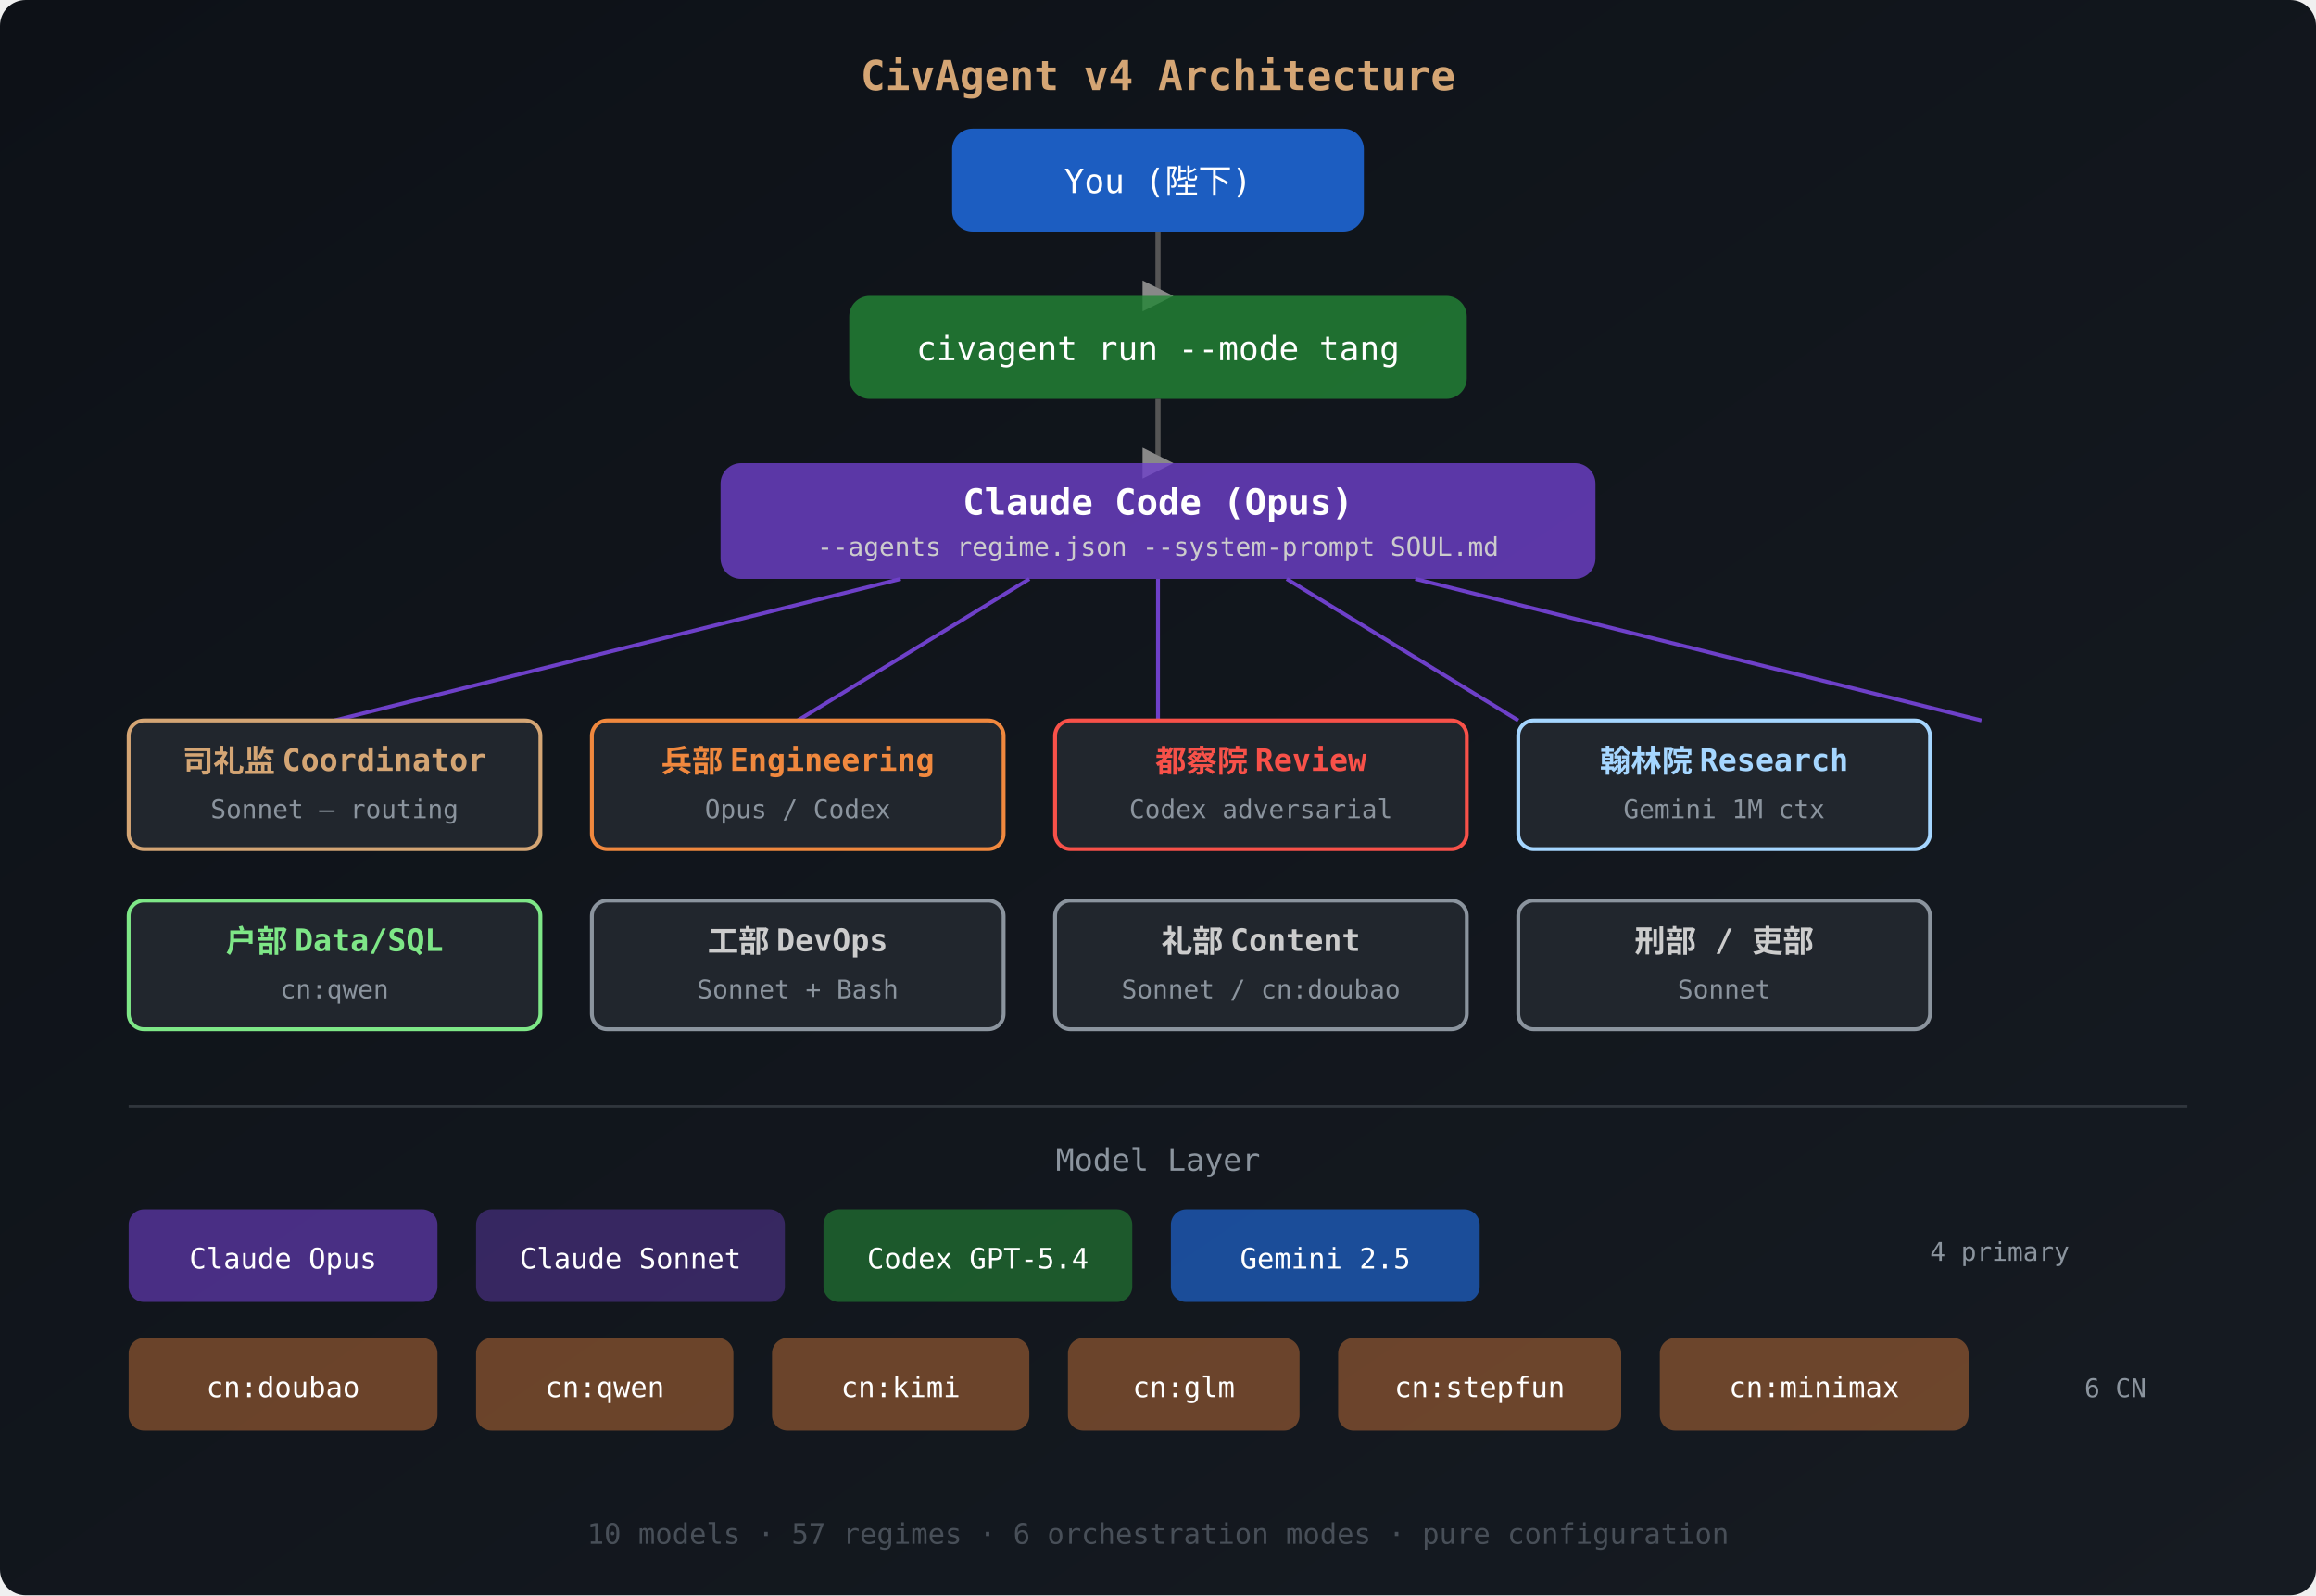
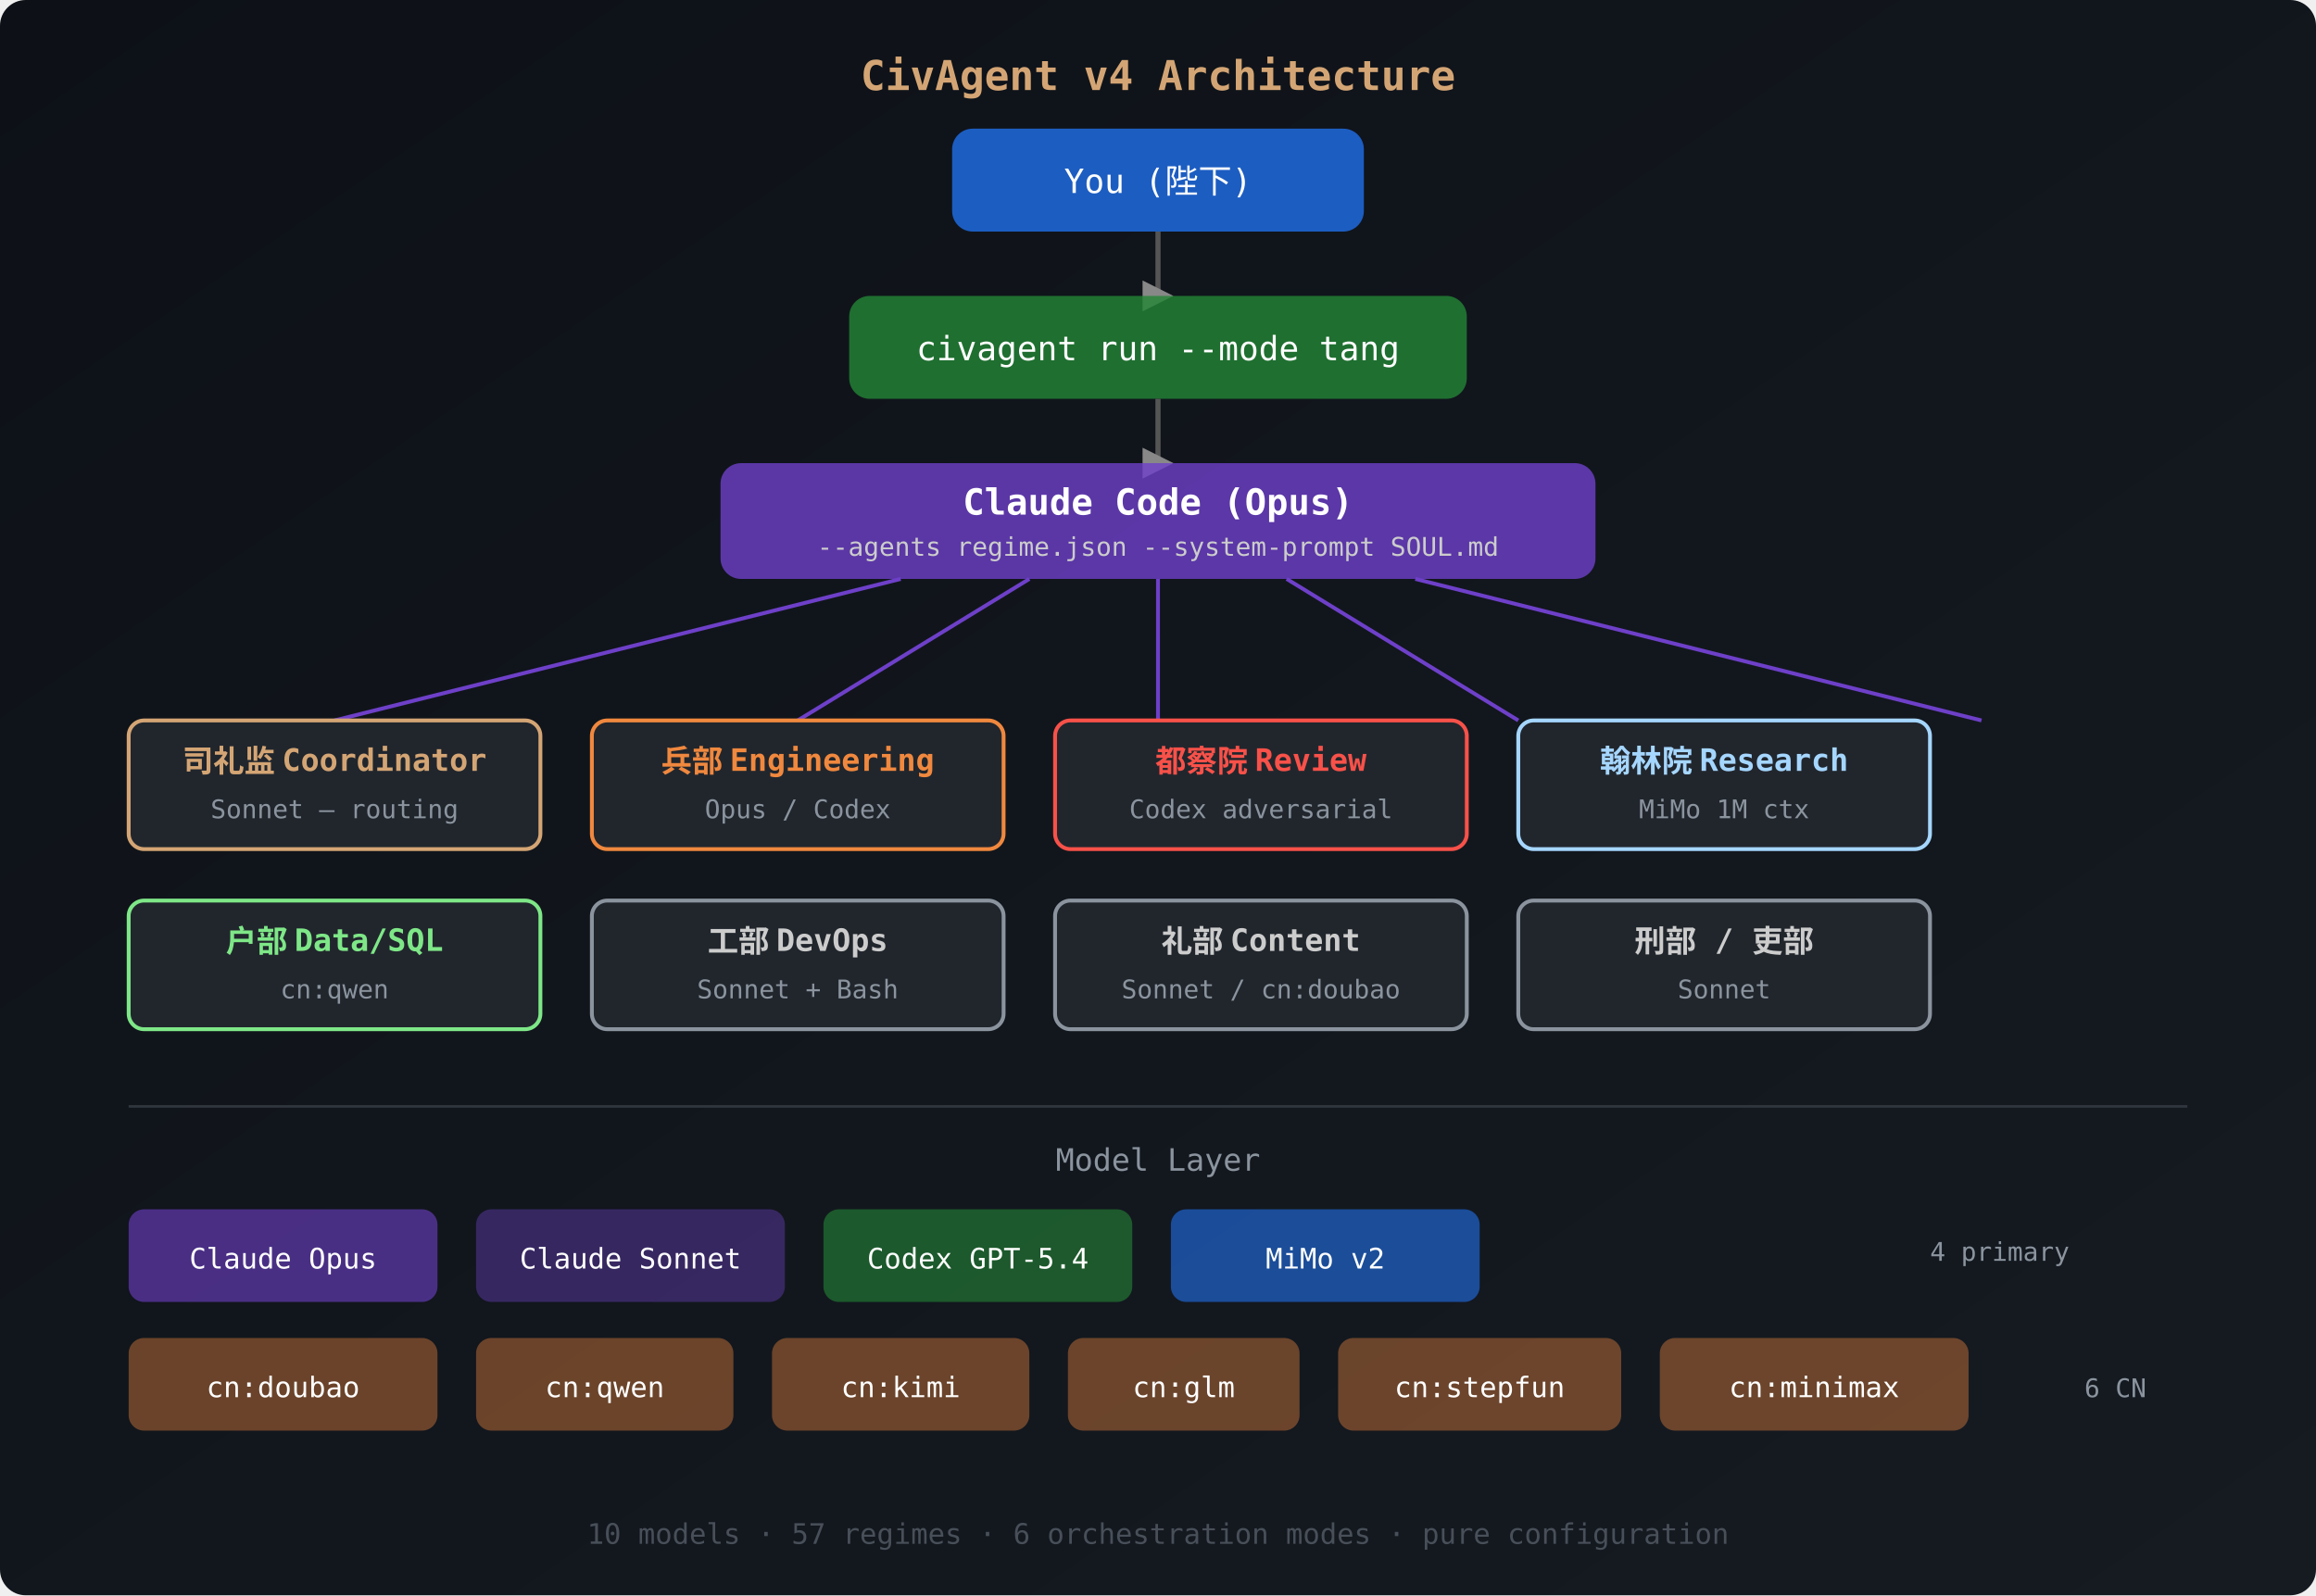
<svg xmlns="http://www.w3.org/2000/svg" viewBox="0 0 900 620">
  <defs>
    <linearGradient id="bg2" x1="0%" y1="0%" x2="100%" y2="100%">
      <stop offset="0%" style="stop-color:#0d1117" />
      <stop offset="100%" style="stop-color:#161b22" />
    </linearGradient>
  </defs>
  <rect width="900" height="620" fill="url(#bg2)" rx="10" />
  <text x="450" y="35" text-anchor="middle" fill="#d4a574" font-family="monospace" font-size="16" font-weight="bold">CivAgent v4 Architecture</text>
  <rect x="370" y="50" width="160" height="40" rx="8" fill="#1f6feb" opacity="0.8" />
  <text x="450" y="75" text-anchor="middle" fill="white" font-family="monospace" font-size="13">You (陛下)</text>
  <line x1="450" y1="90" x2="450" y2="115" stroke="#555" stroke-width="2" marker-end="url(#arrow)" />
  <defs>
    <marker id="arrow" viewBox="0 0 10 10" refX="5" refY="5" markerWidth="6" markerHeight="6" orient="auto-start-auto">
      <path d="M 0 0 L 10 5 L 0 10 z" fill="#888" />
    </marker>
  </defs>
  <rect x="330" y="115" width="240" height="40" rx="8" fill="#238636" opacity="0.8" />
  <text x="450" y="140" text-anchor="middle" fill="white" font-family="monospace" font-size="13">civagent run --mode tang</text>
  <line x1="450" y1="155" x2="450" y2="180" stroke="#555" stroke-width="2" marker-end="url(#arrow)" />
  <rect x="280" y="180" width="340" height="45" rx="8" fill="#6e40c9" opacity="0.8" />
  <text x="450" y="200" text-anchor="middle" fill="white" font-family="monospace" font-size="14" font-weight="bold">Claude Code (Opus)</text>
  <text x="450" y="216" text-anchor="middle" fill="#ccc" font-family="monospace" font-size="10">--agents regime.json --system-prompt SOUL.md</text>
  <line x1="350" y1="225" x2="130" y2="280" stroke="#6e40c9" stroke-width="1.5" />
  <line x1="400" y1="225" x2="310" y2="280" stroke="#6e40c9" stroke-width="1.5" />
  <line x1="450" y1="225" x2="450" y2="280" stroke="#6e40c9" stroke-width="1.5" />
  <line x1="500" y1="225" x2="590" y2="280" stroke="#6e40c9" stroke-width="1.5" />
  <line x1="550" y1="225" x2="770" y2="280" stroke="#6e40c9" stroke-width="1.5" />
  <rect x="50" y="280" width="160" height="50" rx="6" fill="#21262d" stroke="#d4a574" stroke-width="1.5" />
  <text x="130" y="300" text-anchor="middle" fill="#d4a574" font-family="monospace" font-size="12" font-weight="bold">司礼监 Coordinator</text>
  <text x="130" y="318" text-anchor="middle" fill="#8b949e" font-family="monospace" font-size="10">Sonnet — routing</text>
  <rect x="230" y="280" width="160" height="50" rx="6" fill="#21262d" stroke="#f0883e" stroke-width="1.5" />
  <text x="310" y="300" text-anchor="middle" fill="#f0883e" font-family="monospace" font-size="12" font-weight="bold">兵部 Engineering</text>
  <text x="310" y="318" text-anchor="middle" fill="#8b949e" font-family="monospace" font-size="10">Opus / Codex</text>
  <rect x="410" y="280" width="160" height="50" rx="6" fill="#21262d" stroke="#f85149" stroke-width="1.5" />
  <text x="490" y="300" text-anchor="middle" fill="#f85149" font-family="monospace" font-size="12" font-weight="bold">都察院 Review</text>
  <text x="490" y="318" text-anchor="middle" fill="#8b949e" font-family="monospace" font-size="10">Codex adversarial</text>
  <rect x="590" y="280" width="160" height="50" rx="6" fill="#21262d" stroke="#a5d6ff" stroke-width="1.5" />
  <text x="670" y="300" text-anchor="middle" fill="#a5d6ff" font-family="monospace" font-size="12" font-weight="bold">翰林院 Research</text>
-   <text x="670" y="318" text-anchor="middle" fill="#8b949e" font-family="monospace" font-size="10">Gemini 1M ctx</text>
+   <text x="670" y="318" text-anchor="middle" fill="#8b949e" font-family="monospace" font-size="10">MiMo 1M ctx</text>
  <rect x="50" y="350" width="160" height="50" rx="6" fill="#21262d" stroke="#7ee787" stroke-width="1.5" />
  <text x="130" y="370" text-anchor="middle" fill="#7ee787" font-family="monospace" font-size="12" font-weight="bold">户部 Data/SQL</text>
  <text x="130" y="388" text-anchor="middle" fill="#8b949e" font-family="monospace" font-size="10">cn:qwen</text>
  <rect x="230" y="350" width="160" height="50" rx="6" fill="#21262d" stroke="#8b949e" stroke-width="1.5" />
  <text x="310" y="370" text-anchor="middle" fill="#ccc" font-family="monospace" font-size="12" font-weight="bold">工部 DevOps</text>
  <text x="310" y="388" text-anchor="middle" fill="#8b949e" font-family="monospace" font-size="10">Sonnet + Bash</text>
  <rect x="410" y="350" width="160" height="50" rx="6" fill="#21262d" stroke="#8b949e" stroke-width="1.5" />
  <text x="490" y="370" text-anchor="middle" fill="#ccc" font-family="monospace" font-size="12" font-weight="bold">礼部 Content</text>
  <text x="490" y="388" text-anchor="middle" fill="#8b949e" font-family="monospace" font-size="10">Sonnet / cn:doubao</text>
  <rect x="590" y="350" width="160" height="50" rx="6" fill="#21262d" stroke="#8b949e" stroke-width="1.5" />
  <text x="670" y="370" text-anchor="middle" fill="#ccc" font-family="monospace" font-size="12" font-weight="bold">刑部 / 吏部</text>
  <text x="670" y="388" text-anchor="middle" fill="#8b949e" font-family="monospace" font-size="10">Sonnet</text>
  <line x1="50" y1="430" x2="850" y2="430" stroke="#30363d" stroke-width="1" />
  <text x="450" y="455" text-anchor="middle" fill="#8b949e" font-family="monospace" font-size="12">Model Layer</text>
  <rect x="50" y="470" width="120" height="36" rx="6" fill="#6e40c9" opacity="0.6" />
  <text x="110" y="493" text-anchor="middle" fill="white" font-family="monospace" font-size="11">Claude Opus</text>
  <rect x="185" y="470" width="120" height="36" rx="6" fill="#6e40c9" opacity="0.4" />
  <text x="245" y="493" text-anchor="middle" fill="white" font-family="monospace" font-size="11">Claude Sonnet</text>
  <rect x="320" y="470" width="120" height="36" rx="6" fill="#238636" opacity="0.6" />
  <text x="380" y="493" text-anchor="middle" fill="white" font-family="monospace" font-size="11">Codex GPT-5.4</text>
  <rect x="455" y="470" width="120" height="36" rx="6" fill="#1f6feb" opacity="0.6" />
-   <text x="515" y="493" text-anchor="middle" fill="white" font-family="monospace" font-size="11">Gemini 2.5</text>
+   <text x="515" y="493" text-anchor="middle" fill="white" font-family="monospace" font-size="11">MiMo v2</text>
  <rect x="50" y="520" width="120" height="36" rx="6" fill="#f0883e" opacity="0.4" />
  <text x="110" y="543" text-anchor="middle" fill="white" font-family="monospace" font-size="11">cn:doubao</text>
  <rect x="185" y="520" width="100" height="36" rx="6" fill="#f0883e" opacity="0.4" />
  <text x="235" y="543" text-anchor="middle" fill="white" font-family="monospace" font-size="11">cn:qwen</text>
  <rect x="300" y="520" width="100" height="36" rx="6" fill="#f0883e" opacity="0.4" />
  <text x="350" y="543" text-anchor="middle" fill="white" font-family="monospace" font-size="11">cn:kimi</text>
  <rect x="415" y="520" width="90" height="36" rx="6" fill="#f0883e" opacity="0.4" />
  <text x="460" y="543" text-anchor="middle" fill="white" font-family="monospace" font-size="11">cn:glm</text>
  <rect x="520" y="520" width="110" height="36" rx="6" fill="#f0883e" opacity="0.4" />
  <text x="575" y="543" text-anchor="middle" fill="white" font-family="monospace" font-size="11">cn:stepfun</text>
  <rect x="645" y="520" width="120" height="36" rx="6" fill="#f0883e" opacity="0.4" />
  <text x="705" y="543" text-anchor="middle" fill="white" font-family="monospace" font-size="11">cn:minimax</text>
  <text x="750" y="490" fill="#8b949e" font-family="monospace" font-size="10">4 primary</text>
  <text x="810" y="543" fill="#8b949e" font-family="monospace" font-size="10">6 CN</text>
  <text x="450" y="600" text-anchor="middle" fill="#484f58" font-family="monospace" font-size="11">10 models · 57 regimes · 6 orchestration modes · pure configuration</text>
</svg>
